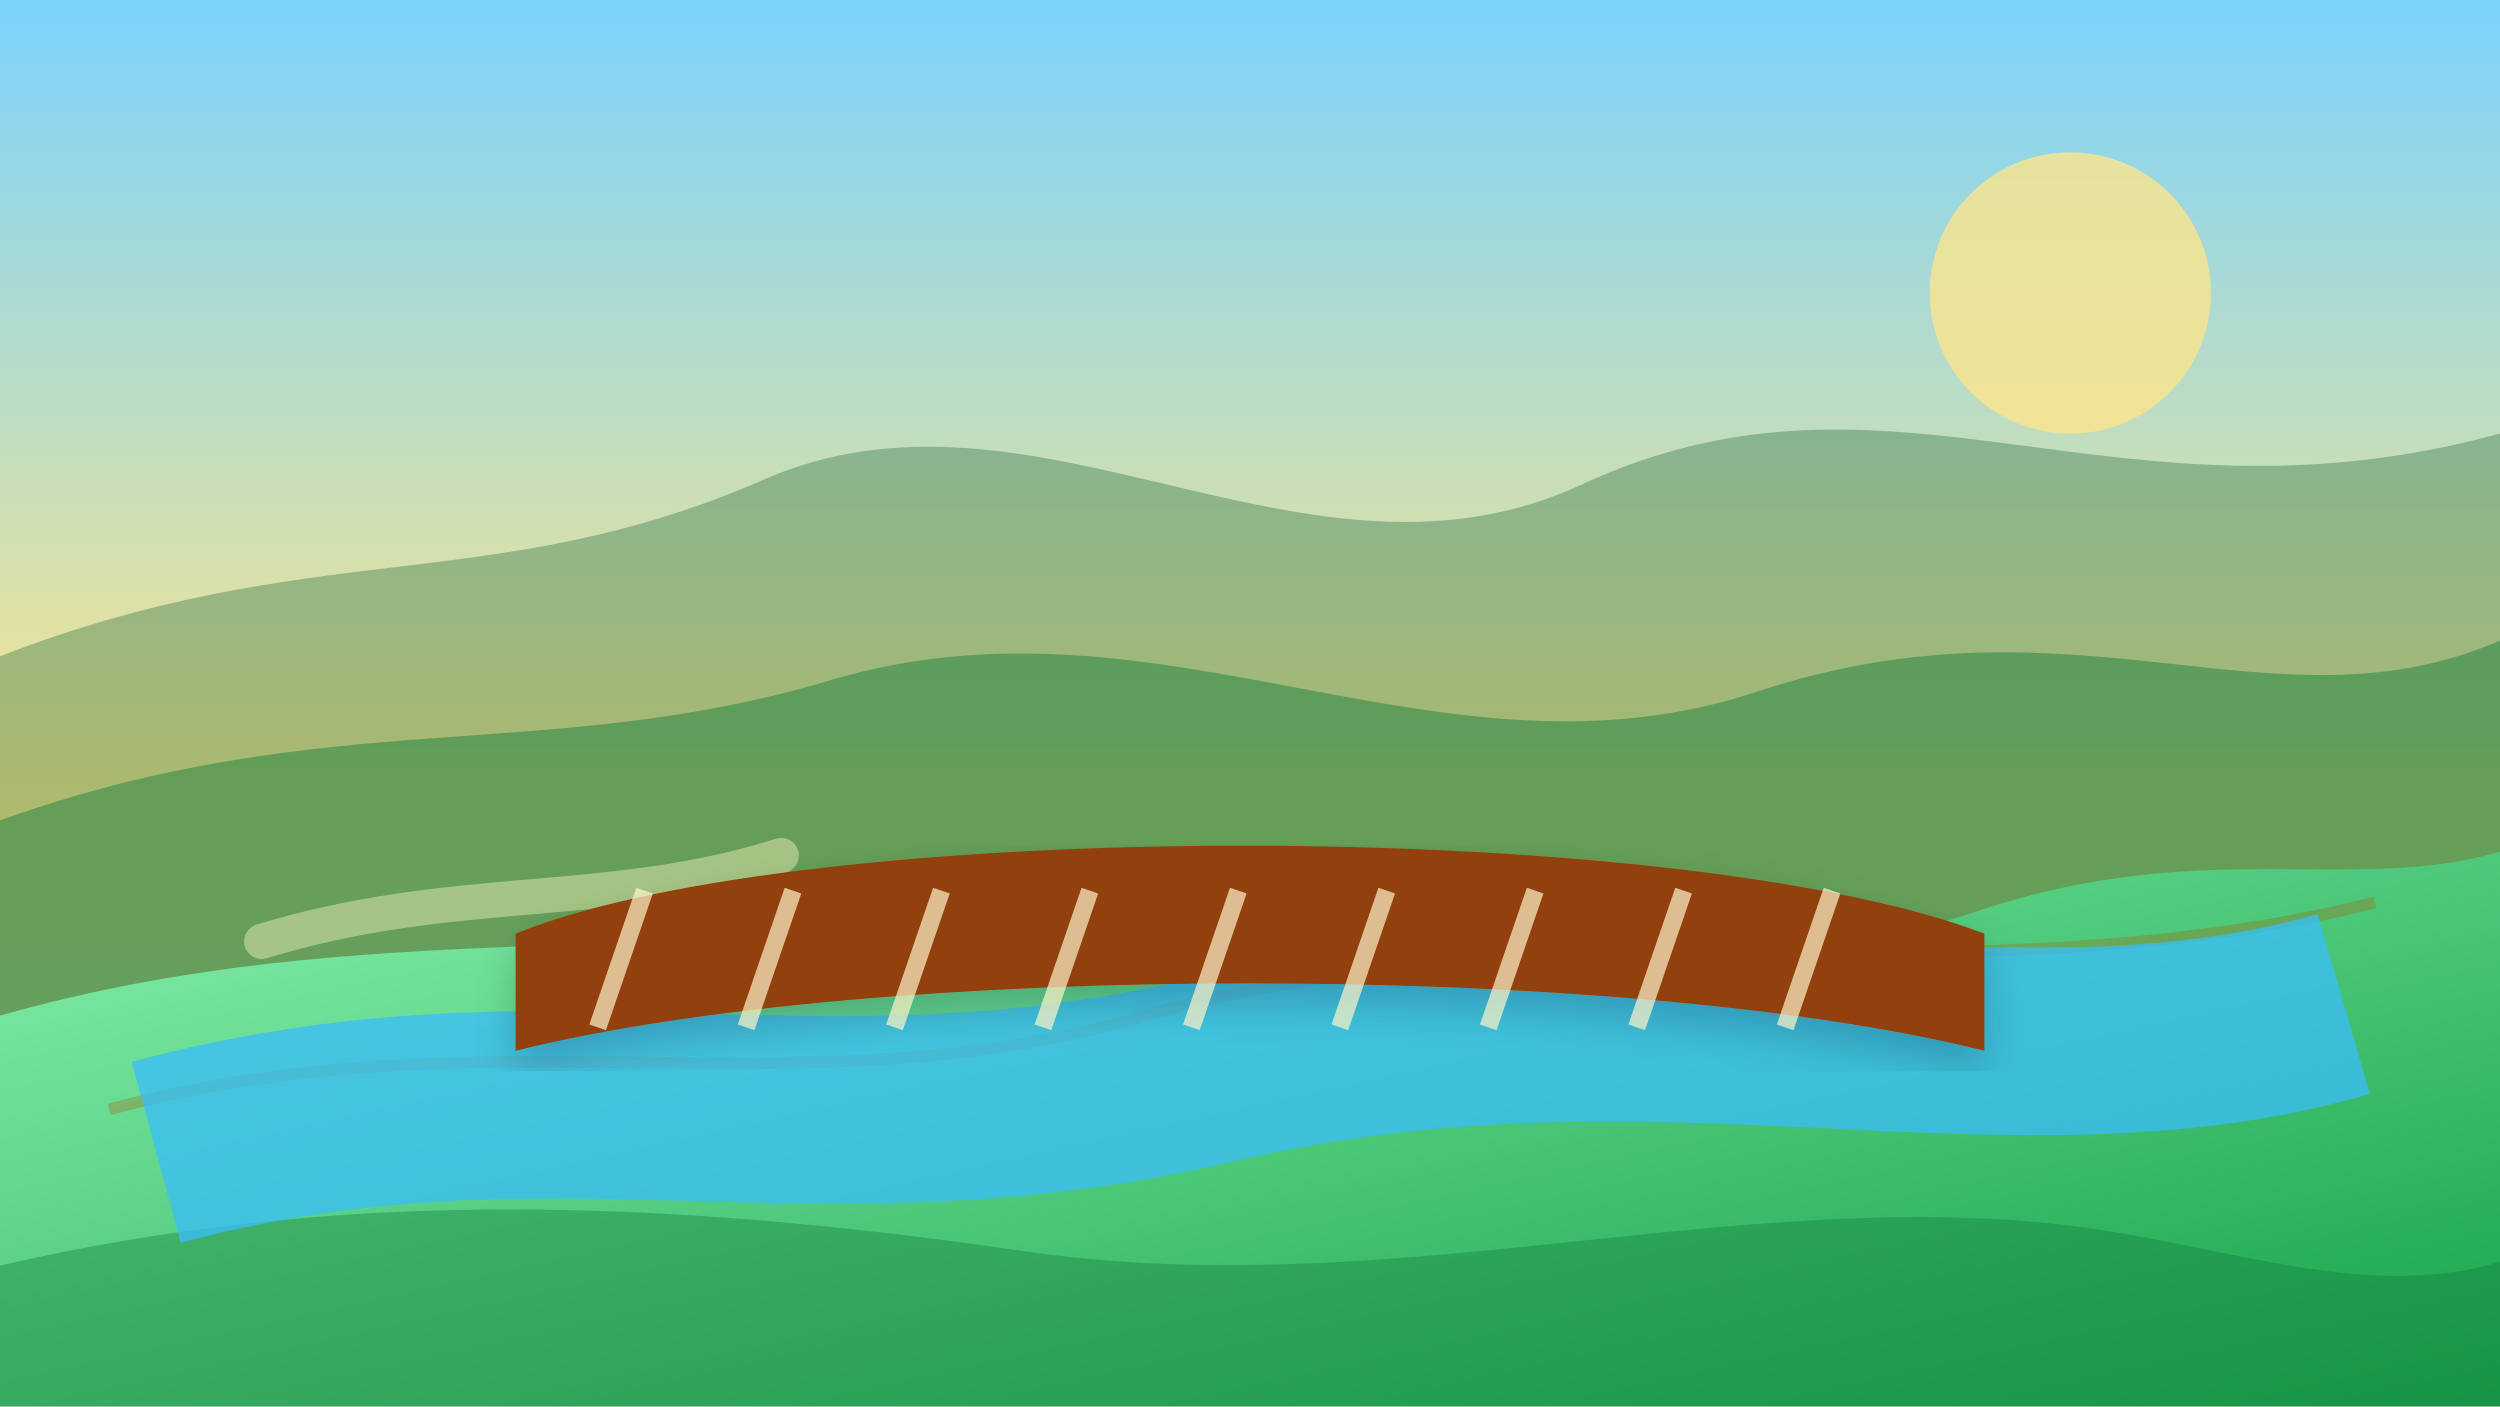
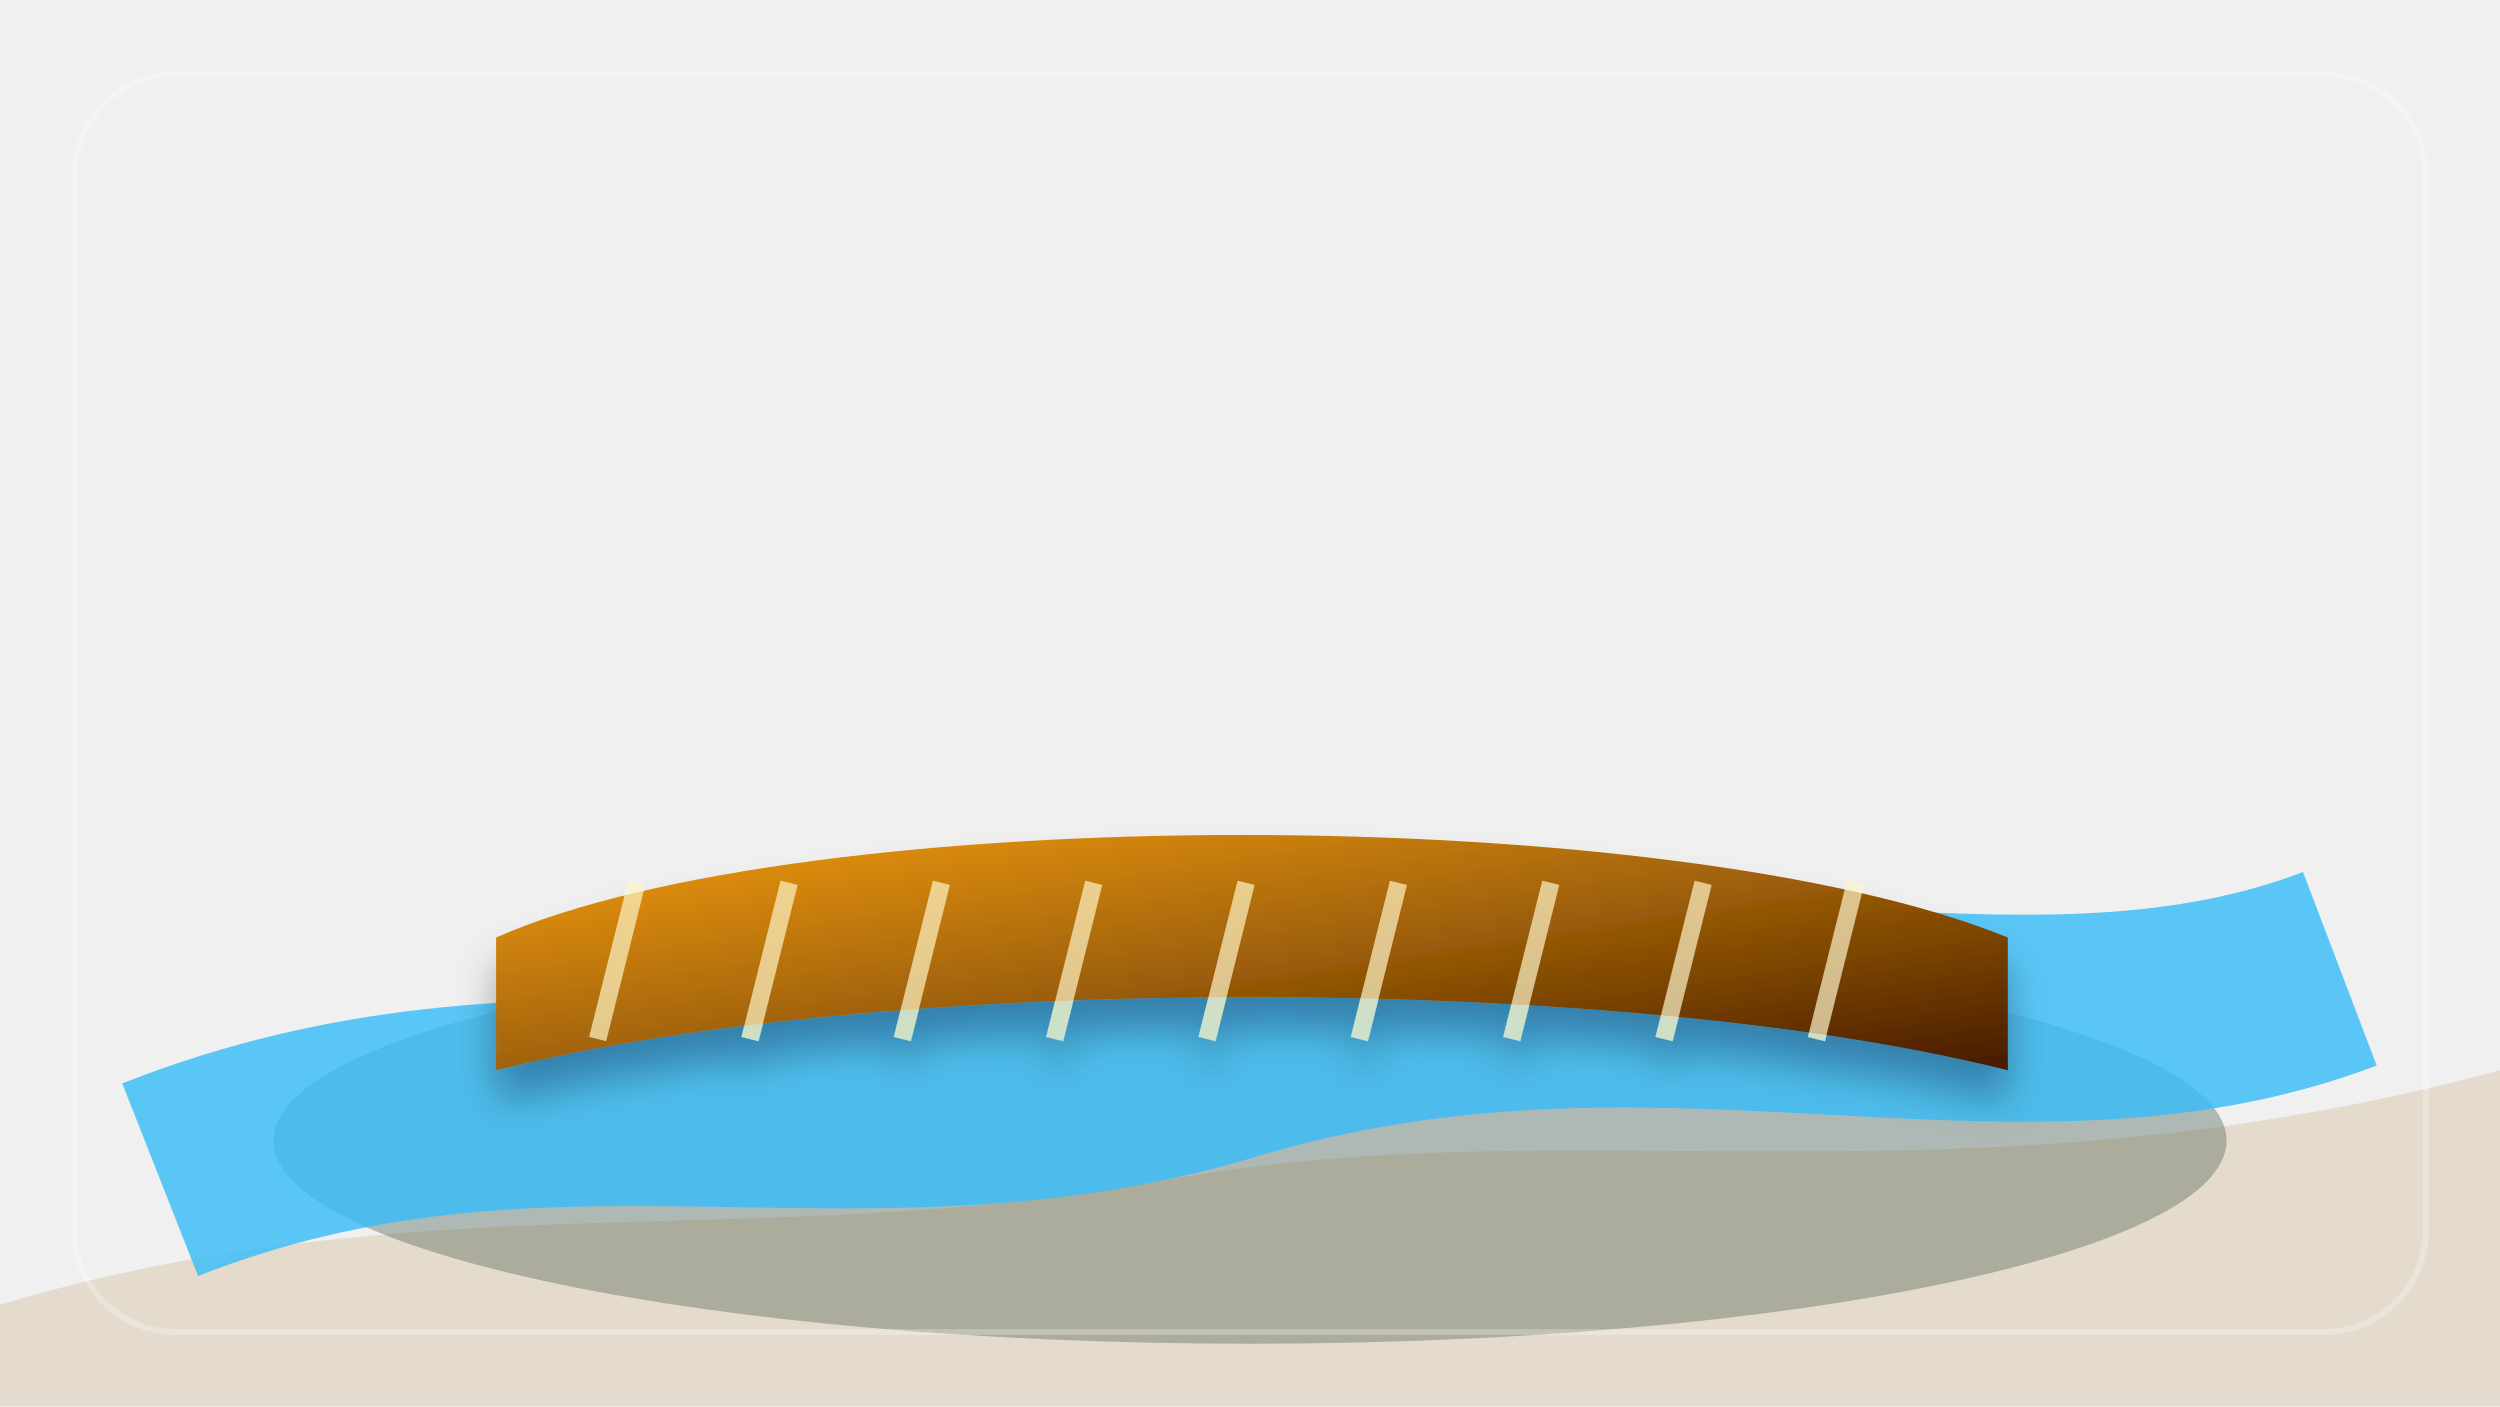
- <svg xmlns="http://www.w3.org/2000/svg" viewBox="0 0 1280 720" role="img" aria-label="timber_footbridge marketplace preview">
+ <svg xmlns="http://www.w3.org/2000/svg" viewBox="0 0 1280 720" role="img" aria-label="timber_footbridge marketplace render">
  <defs>
-     <linearGradient id="sky" x1="0" x2="0" y1="0" y2="1">
-       <stop offset="0%" stop-color="#7dd3fc" />
-       <stop offset="58%" stop-color="#fde68a" />
-       <stop offset="100%" stop-color="#fef3c7" />
+     <linearGradient id="glass" x1="0" x2="1" y1="0" y2="1">
+       <stop offset="0" stop-color="#f8fafc" stop-opacity="0.95" />
+       <stop offset="0.52" stop-color="#a16207" stop-opacity="0.42" />
+       <stop offset="1" stop-color="#0f172a" stop-opacity="0.18" />
    </linearGradient>
-     <linearGradient id="grass" x1="0" x2="1" y1="0" y2="1">
-       <stop offset="0%" stop-color="#86efac" />
-       <stop offset="100%" stop-color="#16a34a" />
+     <linearGradient id="gold" x1="0" x2="1" y1="0" y2="1">
+       <stop offset="0" stop-color="#fff7ad" />
+       <stop offset="0.48" stop-color="#facc15" />
+       <stop offset="1" stop-color="#a16207" />
    </linearGradient>
-     <filter id="soft" x="-10%" y="-10%" width="120%" height="120%">
-       <feDropShadow dx="0" dy="10" stdDeviation="10" flood-color="#0f172a" flood-opacity="0.2" />
+     <linearGradient id="stone" x1="0" x2="1" y1="0" y2="1">
+       <stop offset="0" stop-color="#f8fafc" />
+       <stop offset="0.5" stop-color="#cbd5e1" />
+       <stop offset="1" stop-color="#64748b" />
+     </linearGradient>
+     <linearGradient id="wood" x1="0" x2="1" y1="0" y2="1">
+       <stop offset="0" stop-color="#f59e0b" />
+       <stop offset="0.5" stop-color="#a16207" />
+       <stop offset="1" stop-color="#451a03" />
+     </linearGradient>
+     <radialGradient id="water" cx="50%" cy="38%" r="64%">
+       <stop offset="0" stop-color="#ecfeff" />
+       <stop offset="0.46" stop-color="#a16207" />
+       <stop offset="1" stop-color="#0369a1" />
+     </radialGradient>
+     <filter id="shadow" x="-40%" y="-40%" width="180%" height="180%">
+       <feDropShadow dx="0" dy="24" stdDeviation="18" flood-color="#052e16" flood-opacity="0.34" />
    </filter>
-     <filter id="glow" x="-40%" y="-40%" width="180%" height="180%">
-       <feGaussianBlur stdDeviation="6" result="blur" />
+     <filter id="lift" x="-25%" y="-30%" width="150%" height="170%">
+       <feDropShadow dx="0" dy="16" stdDeviation="10" flood-color="#020617" flood-opacity="0.32" />
+     </filter>
+     <filter id="glow" x="-70%" y="-70%" width="240%" height="240%">
+       <feGaussianBlur stdDeviation="10" result="blur" />
      <feMerge>
        <feMergeNode in="blur" />
        <feMergeNode in="SourceGraphic" />
      </feMerge>
    </filter>
  </defs>
-   <rect width="1280" height="720" fill="url(#sky)" />
-   <circle cx="1060" cy="150" r="72" fill="#fde68a" opacity="0.78" />
-   <path d="M0 336 C160 274 252 306 390 246 C530 184 668 314 810 248 C970 174 1082 276 1280 222 L1280 720 L0 720 Z" fill="#166534" opacity="0.34" />
-   <path d="M0 420 C168 360 280 392 426 348 C596 298 738 408 900 354 C1064 300 1164 378 1280 328 L1280 720 L0 720 Z" fill="#15803d" opacity="0.48" />
-   <path d="M0 520 C190 466 350 500 512 458 C674 418 840 526 1014 466 C1128 428 1206 458 1280 436 L1280 720 L0 720 Z" fill="url(#grass)" />
-   <path d="M0 648 C172 608 340 614 520 640 C704 668 876 610 1046 626 C1132 634 1208 668 1280 646 L1280 720 L0 720 Z" fill="#15803d" opacity="0.42" />
-   <path d="M134 482 C232 452 312 466 400 438" stroke="#fef9c3" stroke-width="18" stroke-linecap="round" opacity="0.42" />
-   <path d="M56 568 C250 516 408 572 586 520 C790 462 1012 514 1216 462" fill="none" stroke="#a16207" stroke-width="6" opacity="0.32" />
-   <path d="M80 590 C280 536 416 596 620 548 C850 494 1028 564 1200 514" fill="none" stroke="#38bdf8" stroke-width="96" opacity="0.76" />
-   <path d="M264 478 C412 418 858 418 1016 478 L1016 538 C832 492 448 492 264 538 Z" fill="#92400e" filter="url(#soft)" />
-   <g stroke="#fef3c7" stroke-width="9" opacity="0.7">
-     <path d="M330 456 L306 526" />
-     <path d="M406 456 L382 526" />
-     <path d="M482 456 L458 526" />
-     <path d="M558 456 L534 526" />
-     <path d="M634 456 L610 526" />
-     <path d="M710 456 L686 526" />
-     <path d="M786 456 L762 526" />
-     <path d="M862 456 L838 526" />
-     <path d="M938 456 L914 526" />
+   <rect width="1280" height="720" fill="#ffffff" opacity="0.02" />
+   <ellipse cx="640" cy="584" rx="500" ry="104" fill="#022c22" opacity="0.28" />
+   <path d="M0 668 C214 604 392 642 598 604 C808 566 1004 622 1280 548 L1280 720 L0 720 Z" fill="#a16207" opacity="0.15" />
+   <path d="M82 604 C280 526 438 598 626 542 C850 474 1030 560 1198 496" fill="none" stroke="#38bdf8" stroke-width="106" opacity="0.82" />
+   <g filter="url(#lift)">
+     <path d="M254 480 C412 410 856 410 1028 480 L1028 548 C830 498 450 498 254 548 Z" fill="url(#wood)" />
+     <g stroke="#fef3c7" stroke-width="9" opacity="0.7">
+       <path d="M326 452 L306 532" />
+       <path d="M404 452 L384 532" />
+       <path d="M482 452 L462 532" />
+       <path d="M560 452 L540 532" />
+       <path d="M638 452 L618 532" />
+       <path d="M716 452 L696 532" />
+       <path d="M794 452 L774 532" />
+       <path d="M872 452 L852 532" />
+       <path d="M950 452 L930 532" />
+     </g>
  </g>
+   <rect x="38" y="38" width="1204" height="644" rx="52" fill="none" stroke="#ffffff" stroke-opacity="0.26" stroke-width="3" />
</svg>
